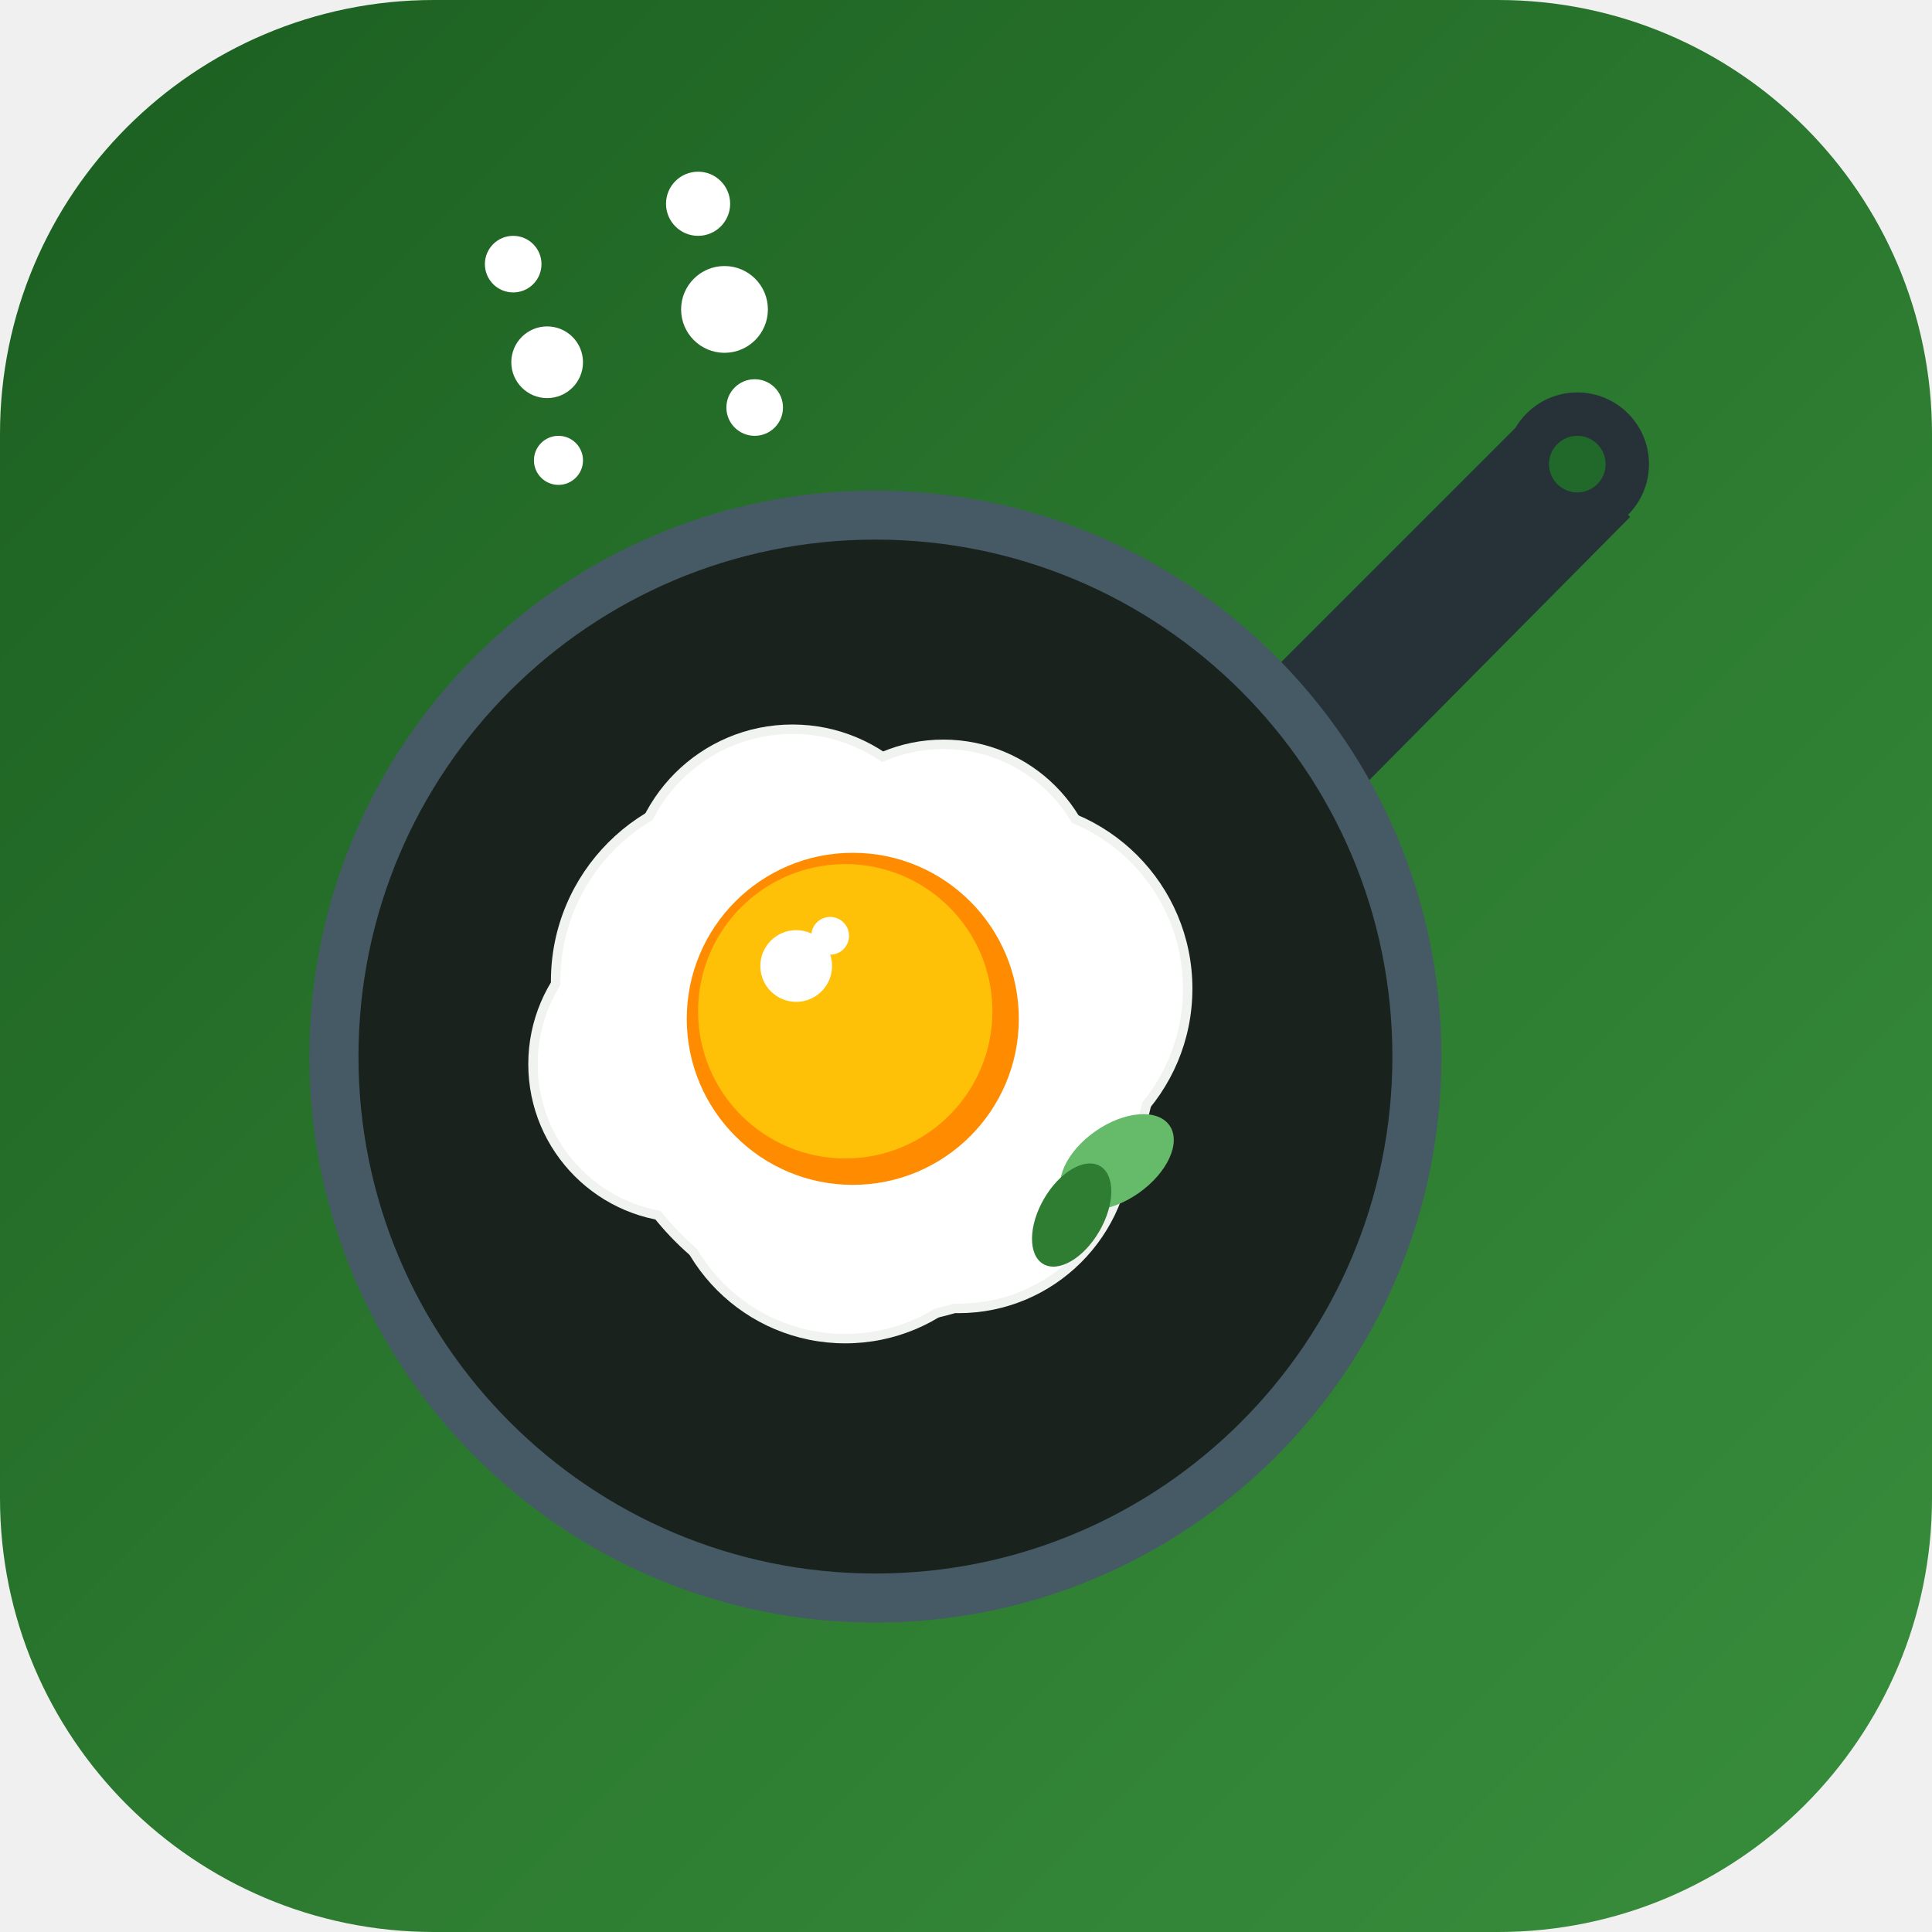
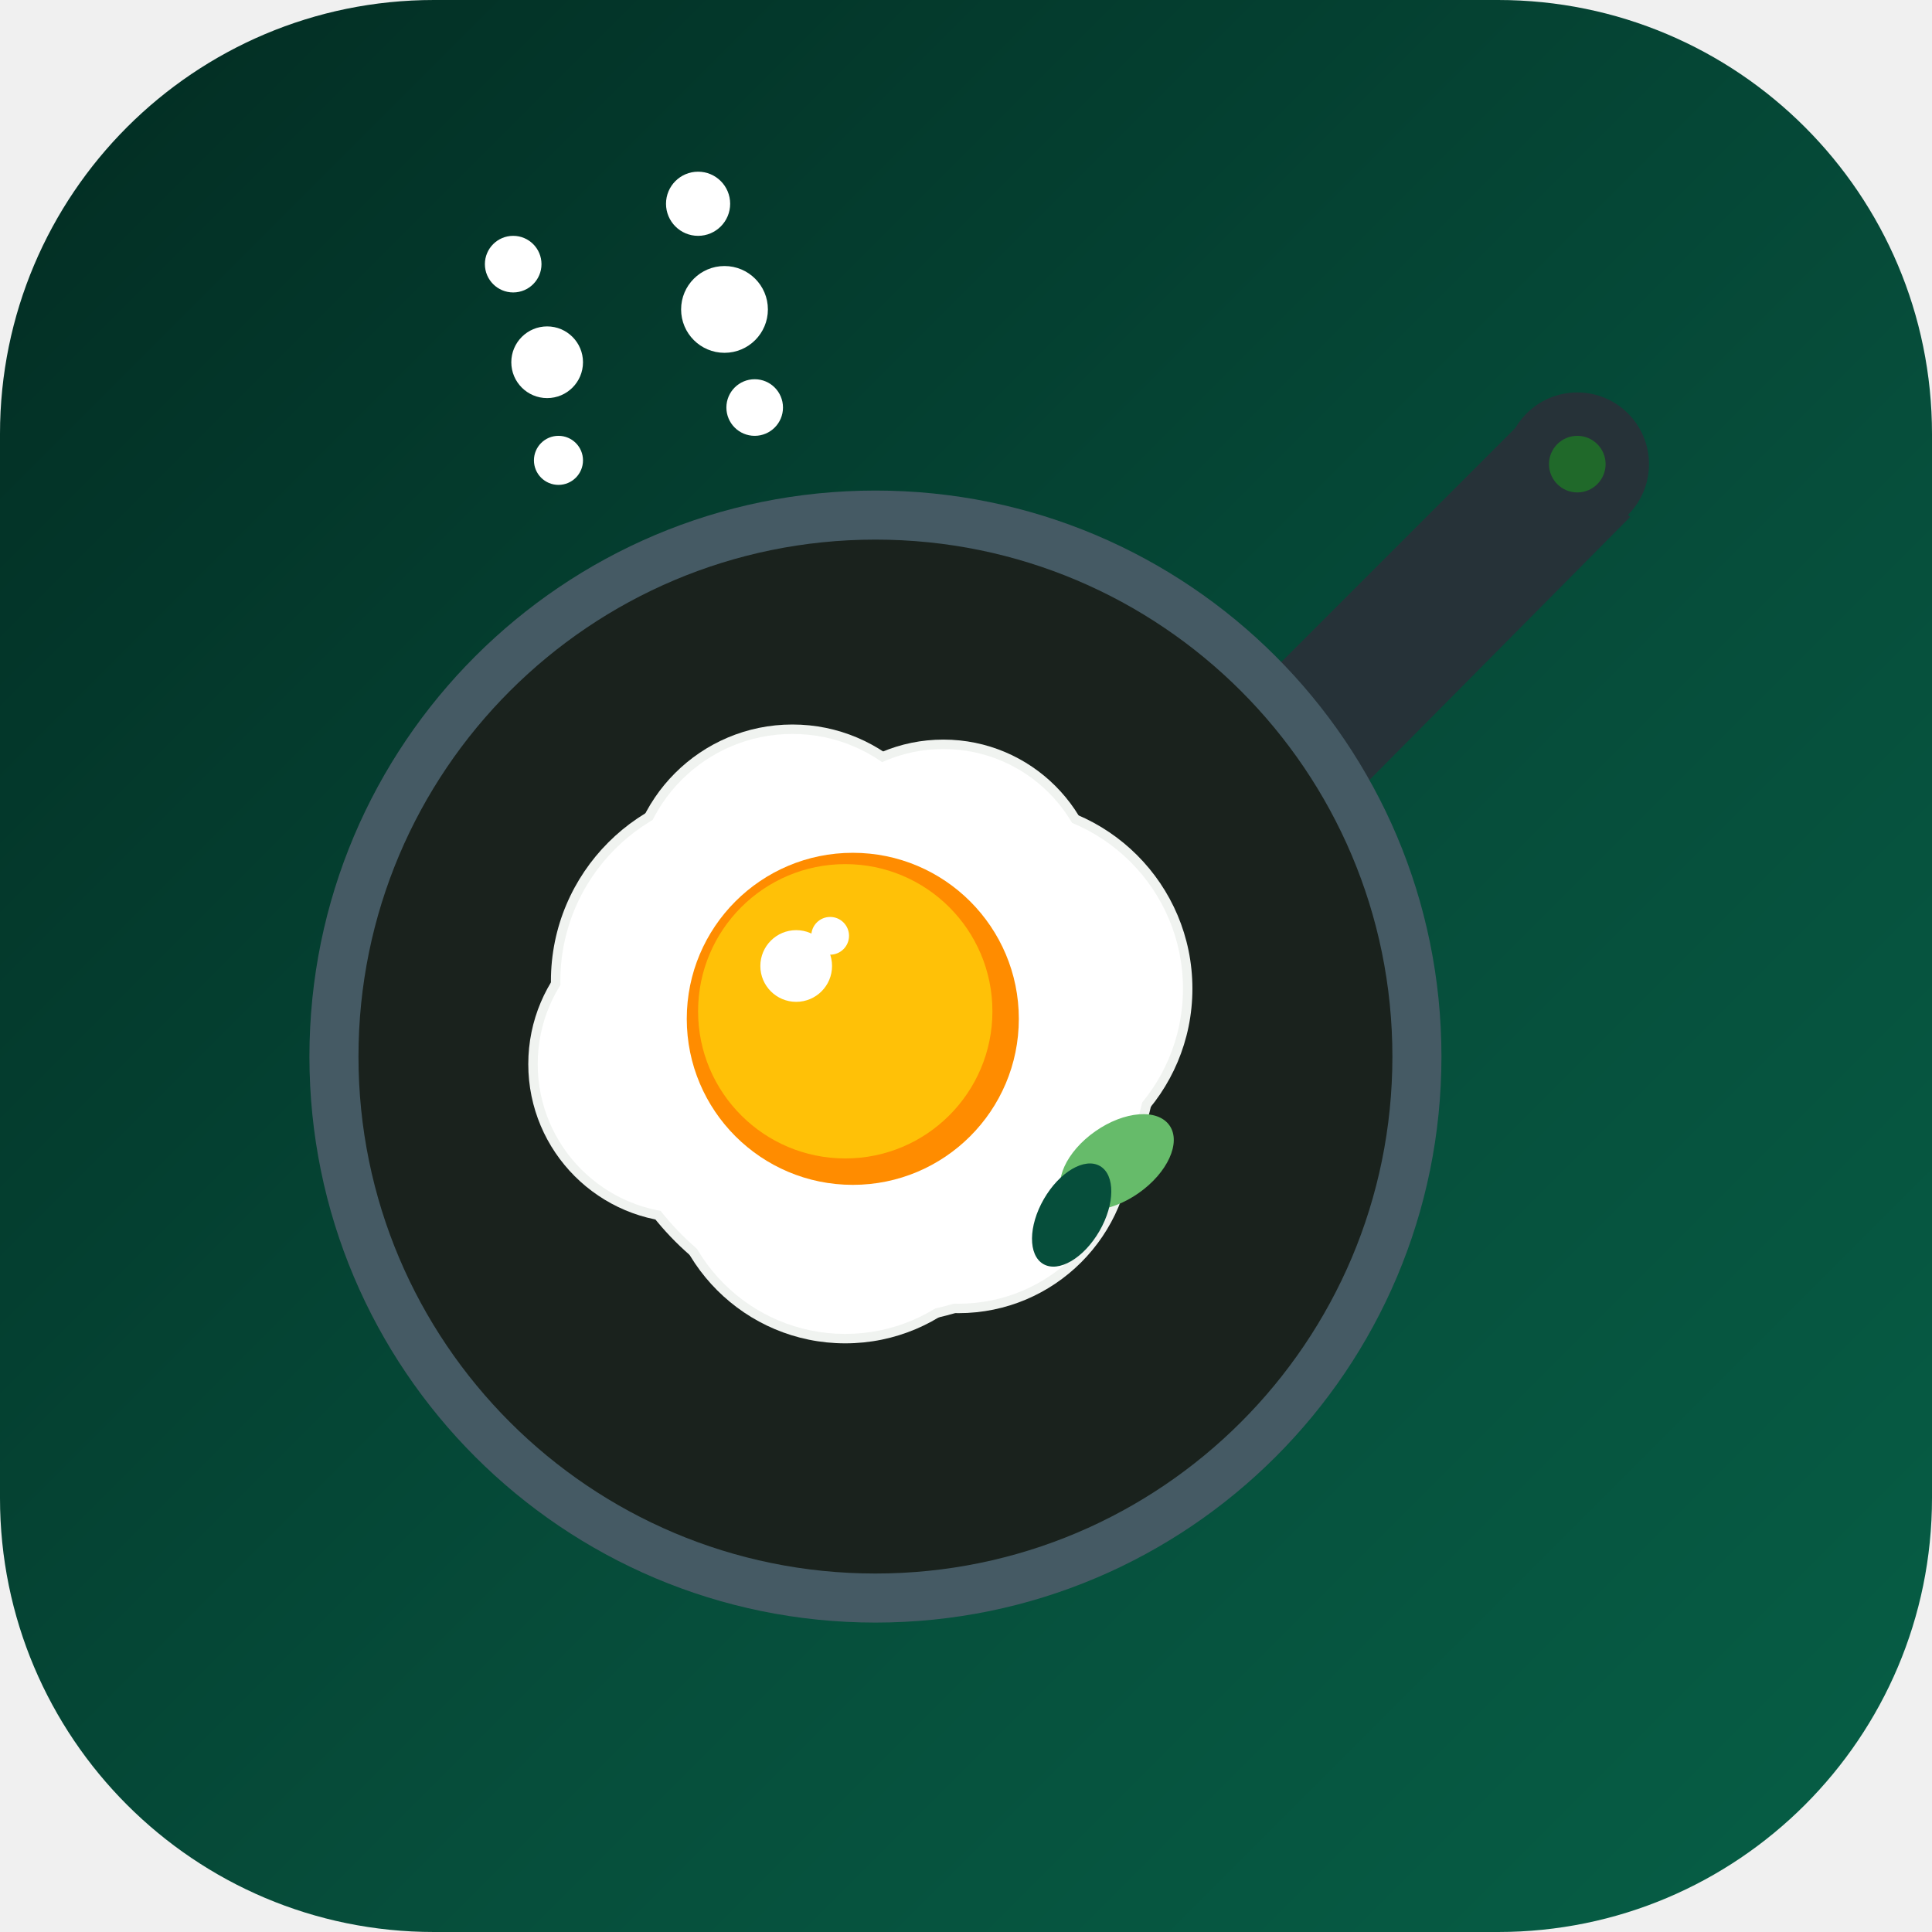
<svg xmlns="http://www.w3.org/2000/svg" viewBox="0 0 512 512">
  <defs>
    <linearGradient id="bgGrad" x1="0%" y1="0%" x2="100%" y2="100%">
-       <stop offset="0%" stop-color="#1B5E20" />
-       <stop offset="60%" stop-color="#2E7D32" />
-       <stop offset="100%" stop-color="#388E3C" />
+       <stop offset="0%" stop-color="#022C22" />
+       <stop offset="60%" stop-color="#064E3B" />
+       <stop offset="100%" stop-color="#065F46" />
    </linearGradient>
  </defs>
  <rect width="512" height="512" rx="115" fill="url(#bgGrad)" />
  <circle cx="145" cy="96" r="9.5" fill="#FFFFFF" />
  <circle cx="136" cy="70" r="7.5" fill="#FFFFFF" />
  <circle cx="192" cy="82" r="11.5" fill="#FFFFFF" />
  <circle cx="185" cy="54" r="8.5" fill="#FFFFFF" />
  <circle cx="148" cy="122" r="6.5" fill="#FFFFFF" />
  <circle cx="200" cy="108" r="7.5" fill="#FFFFFF" />
  <path d="M 290,225 L 405,110 L 432,137 L 318,252 Z" fill="#263238" />
  <circle cx="418" cy="123" r="19" fill="#263238" />
  <circle cx="418" cy="123" r="7.5" fill="#20692A" />
  <circle cx="232" cy="280" r="150" fill="#455A64" />
  <circle cx="232" cy="280" r="137" fill="#1A221D" />
  <g fill="#F0F3F0">
    <circle cx="232" cy="276" r="75" />
    <circle cx="198" cy="260" r="52" />
    <circle cx="266" cy="262" r="50" />
    <circle cx="224" cy="308" r="48" />
    <circle cx="254" cy="302" r="46" />
    <circle cx="182" cy="282" r="42" />
    <circle cx="210" cy="236" r="44" />
    <circle cx="250" cy="238" r="42" />
  </g>
  <g fill="#FFFFFF">
    <circle cx="232" cy="276" r="72.5" />
    <circle cx="198" cy="260" r="49.5" />
    <circle cx="266" cy="262" r="47.5" />
    <circle cx="224" cy="308" r="45.5" />
    <circle cx="254" cy="302" r="43.5" />
    <circle cx="182" cy="282" r="39.5" />
    <circle cx="210" cy="236" r="41.5" />
    <circle cx="250" cy="238" r="39.5" />
  </g>
  <circle cx="226" cy="270" r="44" fill="#FF8C00" />
  <circle cx="224" cy="268" r="39" fill="#FFC107" />
  <circle cx="211" cy="256" r="9.5" fill="#FFFFFF" />
  <circle cx="220" cy="248" r="5" fill="#FFFFFF" />
  <ellipse cx="296" cy="308" rx="17" ry="10" transform="rotate(-35 296 308)" fill="#66BB6A" />
-   <ellipse cx="284" cy="322" rx="15" ry="8.5" transform="rotate(-60 284 322)" fill="#2E7D32" />
+   <ellipse cx="284" cy="322" rx="15" ry="8.5" transform="rotate(-60 284 322)" fill="#064E3B" />
</svg>
